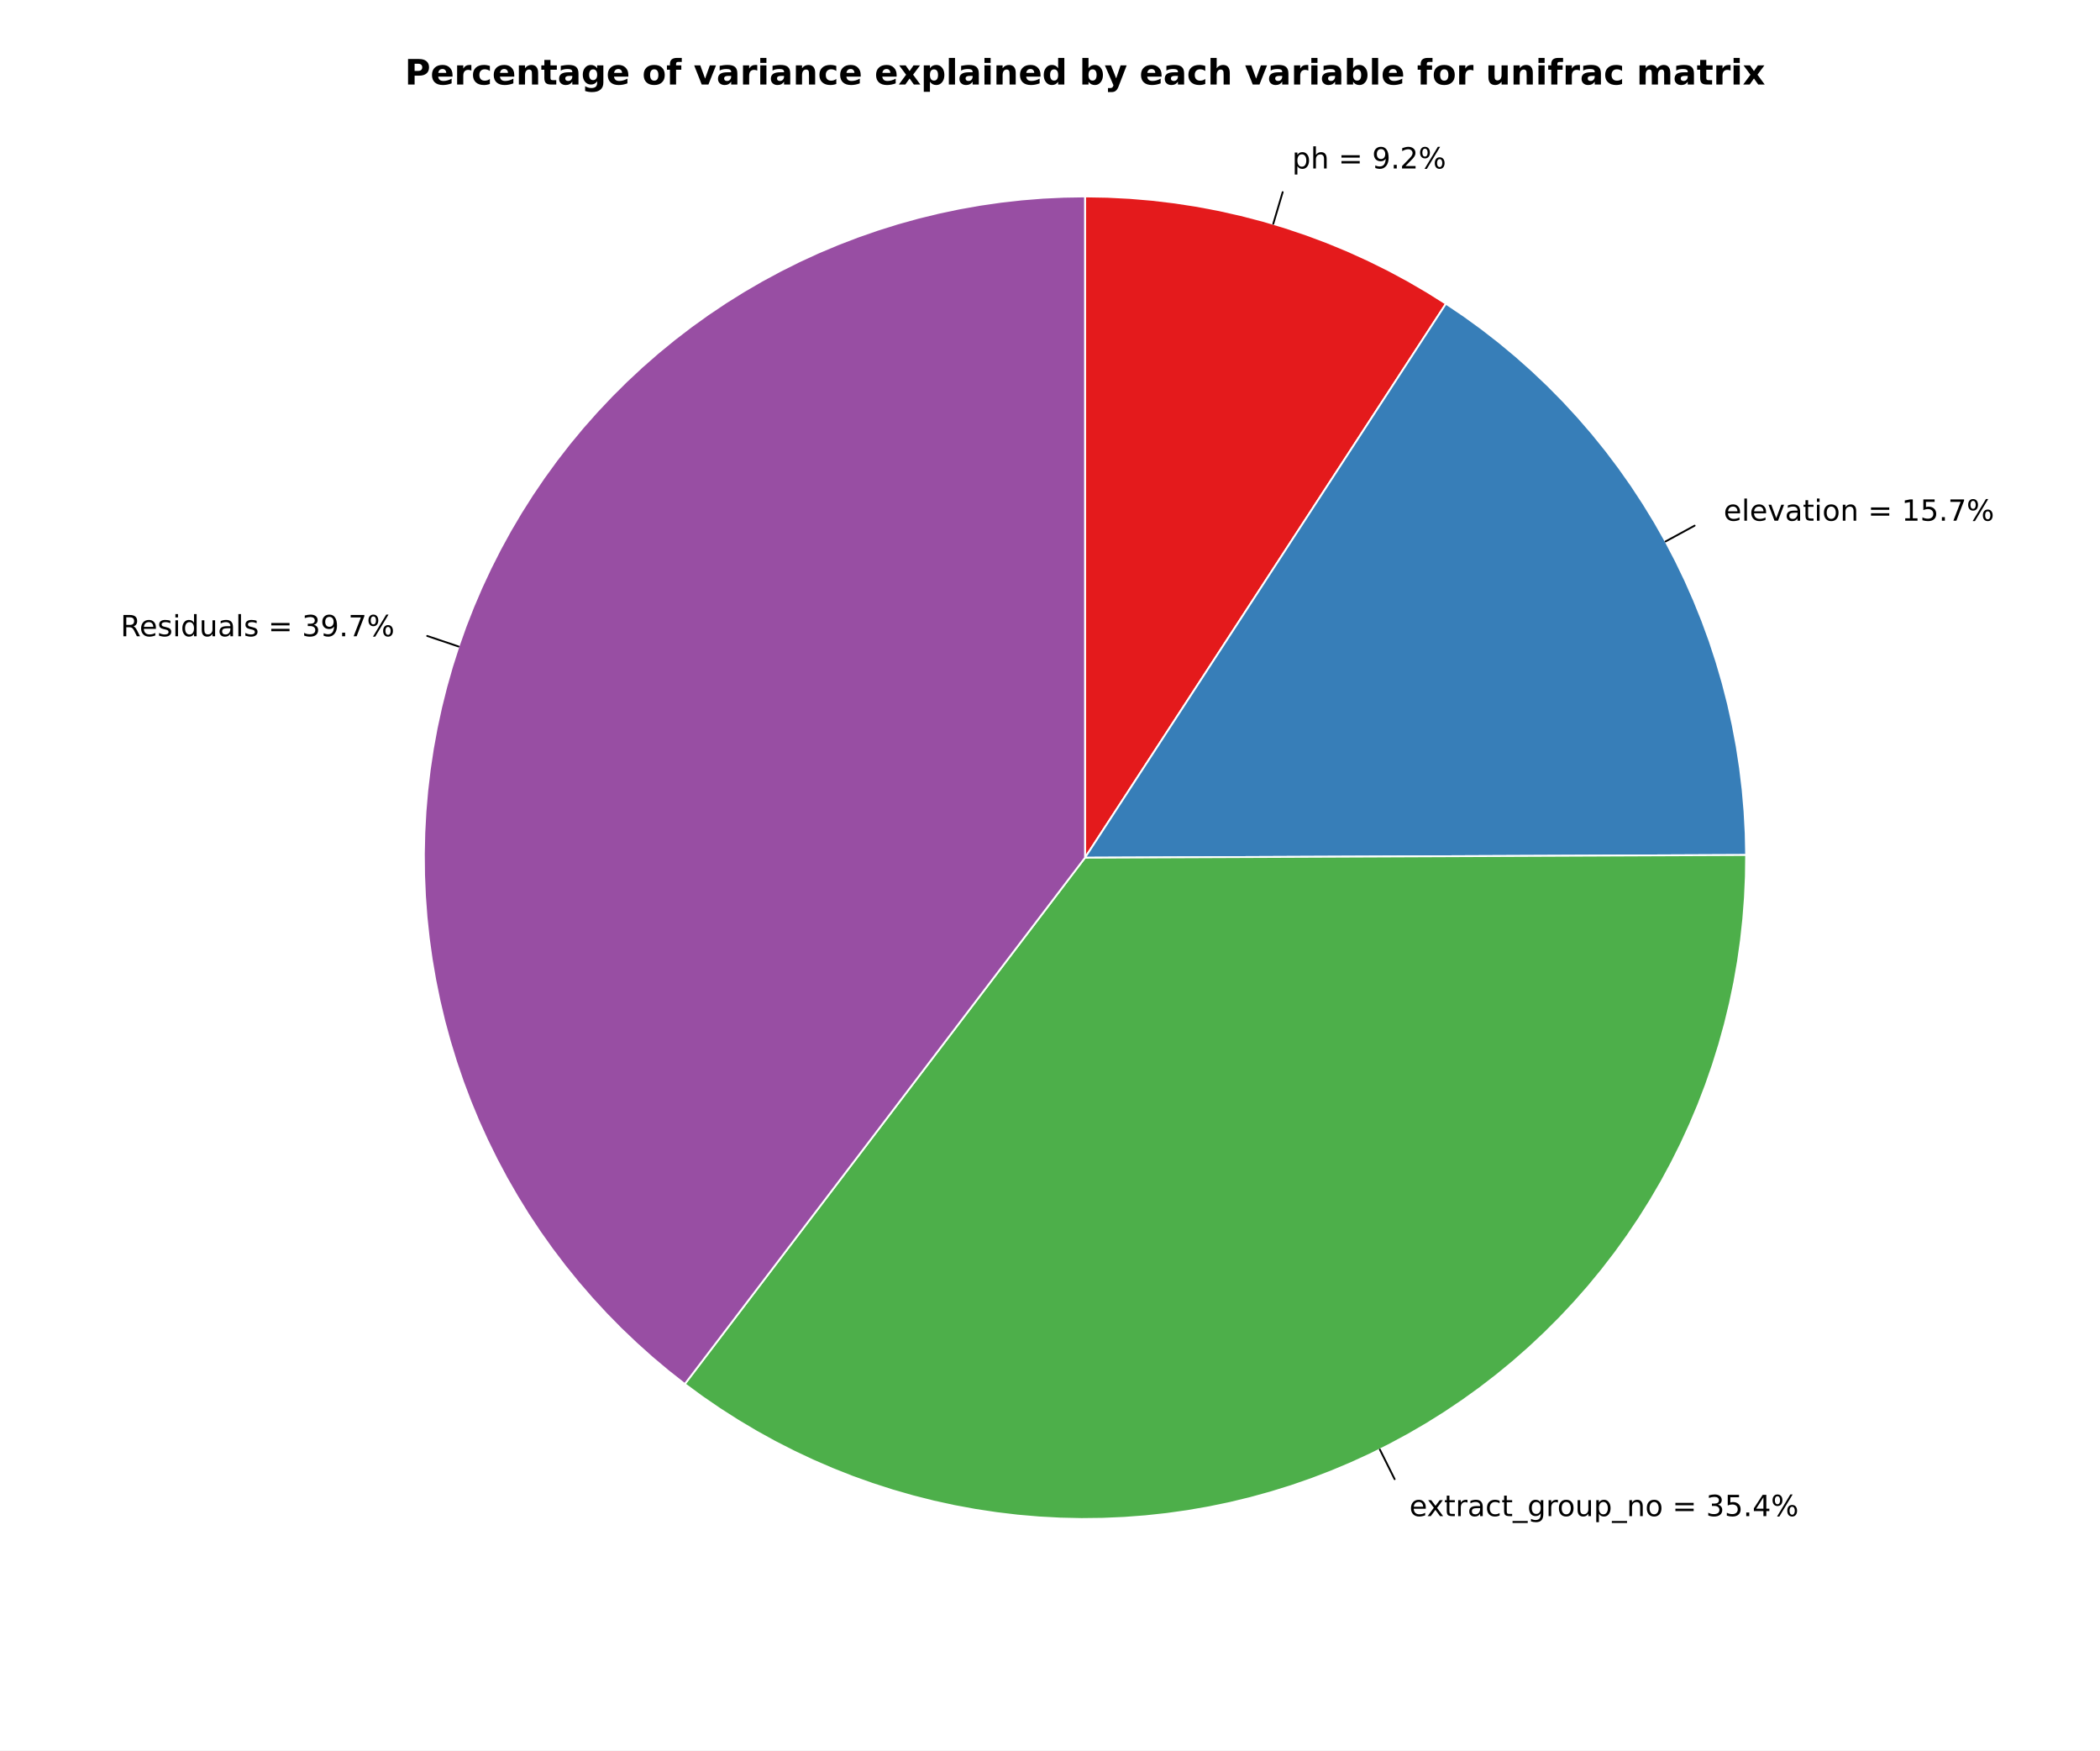
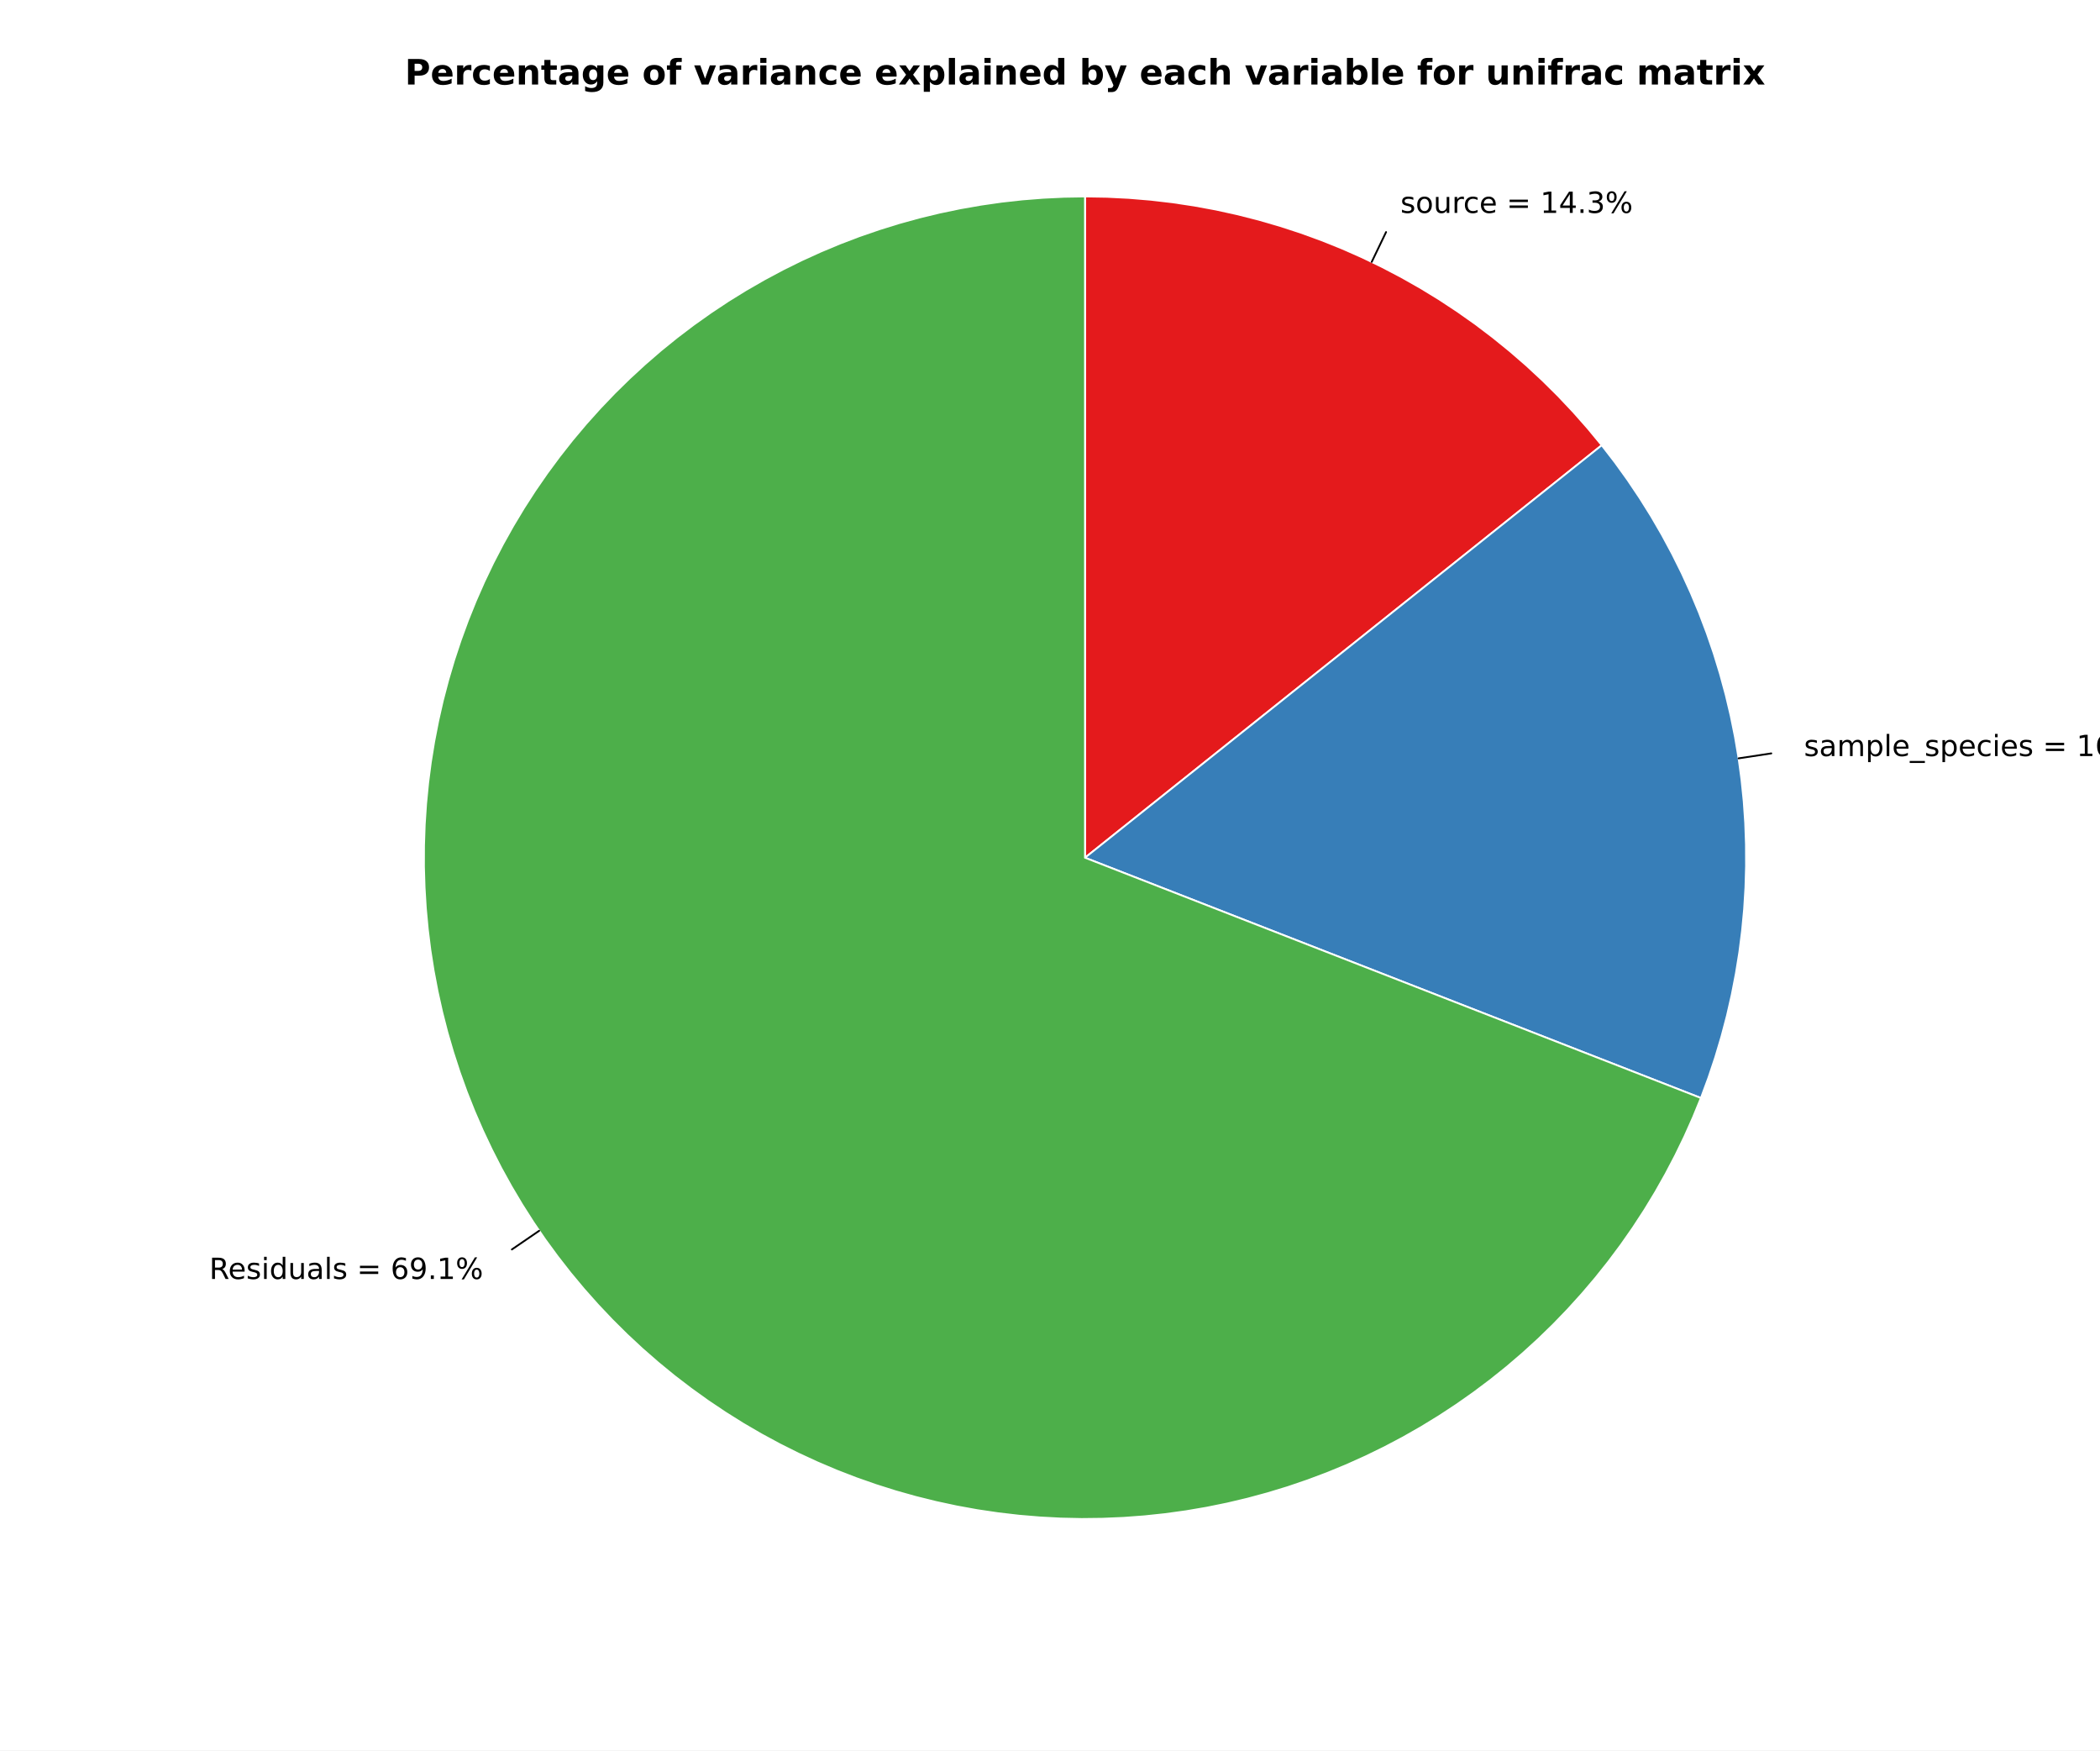
<svg xmlns="http://www.w3.org/2000/svg" viewBox="0 0 864.00 720.00">
  <defs>
    <style type="text/css">
    line, polyline, polygon, path, rect, circle {
      fill: none;
      stroke: #000000;
      stroke-linecap: round;
      stroke-linejoin: round;
      stroke-miterlimit: 10.00;
    }
  </style>
  </defs>
  <rect width="100%" height="100%" style="stroke: none; fill: #FFFFFF;" />
  <defs>
    <clipPath id="cpNTkuMDR8ODMzLjc2fDY0Ni41Nnw1OS4wNA==">
      <rect x="59.04" y="59.04" width="774.72" height="587.52" />
    </clipPath>
  </defs>
-   <polygon points="446.40,80.80 455.64,80.96 464.87,81.43 474.07,82.21 483.25,83.31 492.38,84.71 501.46,86.43 510.48,88.46 519.42,90.78 528.28,93.42 537.04,96.35 545.70,99.57 554.24,103.09 562.66,106.90 570.95,110.99 579.09,115.36 587.08,120.01 594.90,124.92 446.40,352.80 " style="stroke-width: 0.75; stroke: #FFFFFF; fill: #E41A1C;" clip-path="url(#cpNTkuMDR8ODMzLjc2fDY0Ni41Nnw1OS4wNA==)" />
-   <polyline points="523.86,92.06 527.73,79.03 " style="stroke-width: 0.75;" clip-path="url(#cpNTkuMDR8ODMzLjc2fDY0Ni41Nnw1OS4wNA==)" />
+   <polygon points="446.40,80.80 455.44,80.95 464.46,81.40 473.47,82.15 482.45,83.20 491.39,84.55 500.28,86.19 509.10,88.13 517.86,90.36 526.54,92.88 535.14,95.68 543.63,98.77 552.02,102.14 560.29,105.79 568.43,109.71 576.44,113.90 584.31,118.35 592.02,123.06 599.57,128.03 606.96,133.24 614.16,138.70 621.18,144.39 628.01,150.31 634.64,156.46 641.06,162.82 647.26,169.39 653.25,176.17 659.00,183.14 446.40,352.80 " style="stroke-width: 0.75; stroke: #FFFFFF; fill: #E41A1C;" clip-path="url(#cpNTkuMDR8ODMzLjc2fDY0Ni41Nnw1OS4wNA==)" />
+   <polyline points="564.37,107.72 570.27,95.46 " style="stroke-width: 0.75;" clip-path="url(#cpNTkuMDR8ODMzLjc2fDY0Ni41Nnw1OS4wNA==)" />
  <defs>
    <clipPath id="cpMC4wMHw4NjQuMDB8NzIwLjAwfDAuMDA=">
      <rect x="0.00" y="0.00" width="864.00" height="720.00" />
    </clipPath>
  </defs>
  <g clip-path="url(#cpMC4wMHw4NjQuMDB8NzIwLjAwfDAuMDA=)">
-     <text x="531.61" y="69.30" style="font-size: 12.00px; font-family: DejaVu Sans;" textLength="63.39px" lengthAdjust="spacingAndGlyphs">ph = 9.2%</text>
+     <text x="576.17" y="87.58" style="font-size: 12.00px; font-family: DejaVu Sans;" textLength="95.92px" lengthAdjust="spacingAndGlyphs">source = 14.3%</text>
  </g>
  <defs>
    <clipPath id="cpNTkuMDR8ODMzLjc2fDY0Ni41Nnw1OS4wNA==">
      <rect x="59.04" y="59.04" width="774.72" height="587.52" />
    </clipPath>
  </defs>
-   <polygon points="594.90,124.92 602.34,129.94 609.60,135.20 616.68,140.70 623.58,146.43 630.29,152.38 636.80,158.55 643.10,164.93 649.18,171.52 655.05,178.30 660.69,185.27 666.09,192.43 671.26,199.76 676.18,207.26 680.86,214.91 685.28,222.71 689.43,230.66 693.33,238.74 696.95,246.94 700.31,255.26 703.39,263.68 706.18,272.20 708.70,280.81 710.93,289.49 712.87,298.25 714.53,307.06 715.89,315.93 716.96,324.83 717.73,333.76 718.21,342.72 718.40,351.69 446.40,352.80 " style="stroke-width: 0.75; stroke: #FFFFFF; fill: #377EB8;" clip-path="url(#cpNTkuMDR8ODMzLjc2fDY0Ni41Nnw1OS4wNA==)" />
-   <polyline points="685.28,222.71 697.22,216.21 " style="stroke-width: 0.75;" clip-path="url(#cpNTkuMDR8ODMzLjc2fDY0Ni41Nnw1OS4wNA==)" />
+   <polygon points="659.00,183.14 664.43,190.17 669.62,197.38 674.58,204.76 679.30,212.29 683.76,219.97 687.97,227.79 691.93,235.75 695.62,243.83 699.05,252.03 702.20,260.34 705.09,268.74 707.69,277.24 710.02,285.81 712.07,294.46 713.83,303.17 715.31,311.93 716.50,320.74 717.41,329.58 718.02,338.44 718.34,347.32 718.38,356.21 718.12,365.09 717.58,373.96 716.74,382.80 715.62,391.62 714.20,400.39 712.51,409.11 710.53,417.78 708.26,426.37 705.72,434.88 702.90,443.31 699.81,451.64 446.40,352.80 " style="stroke-width: 0.75; stroke: #FFFFFF; fill: #377EB8;" clip-path="url(#cpNTkuMDR8ODMzLjc2fDY0Ni41Nnw1OS4wNA==)" />
+   <polyline points="715.31,311.93 728.76,309.89 " style="stroke-width: 0.75;" clip-path="url(#cpNTkuMDR8ODMzLjc2fDY0Ni41Nnw1OS4wNA==)" />
  <defs>
    <clipPath id="cpMC4wMHw4NjQuMDB8NzIwLjAwfDAuMDA=">
      <rect x="0.00" y="0.00" width="864.00" height="720.00" />
    </clipPath>
  </defs>
  <g clip-path="url(#cpMC4wMHw4NjQuMDB8NzIwLjAwfDAuMDA=)">
-     <text x="709.16" y="214.18" style="font-size: 12.00px; font-family: DejaVu Sans;" textLength="111.35px" lengthAdjust="spacingAndGlyphs">elevation = 15.7%</text>
+     <text x="742.20" y="310.99" style="font-size: 12.00px; font-family: DejaVu Sans;" textLength="150.25px" lengthAdjust="spacingAndGlyphs">sample_species = 16.6%</text>
  </g>
  <defs>
    <clipPath id="cpNTkuMDR8ODMzLjc2fDY0Ni41Nnw1OS4wNA==">
      <rect x="59.04" y="59.04" width="774.72" height="587.52" />
    </clipPath>
  </defs>
-   <polygon points="718.40,351.69 718.29,360.46 717.90,369.22 717.23,377.96 716.28,386.68 715.05,395.37 713.54,404.01 711.75,412.59 709.68,421.12 707.34,429.57 704.73,437.94 701.85,446.23 698.71,454.42 695.30,462.50 691.63,470.47 687.71,478.31 683.54,486.03 679.12,493.60 674.46,501.03 669.56,508.31 664.43,515.42 659.07,522.37 653.50,529.14 647.70,535.72 641.70,542.12 635.49,548.32 629.09,554.31 622.50,560.10 615.72,565.67 608.77,571.02 601.65,576.14 594.37,581.03 586.94,585.68 579.35,590.09 571.63,594.25 563.78,598.17 555.81,601.82 547.73,605.22 539.53,608.36 531.25,611.23 522.87,613.83 514.41,616.16 505.89,618.22 497.30,620.00 488.66,621.50 479.97,622.72 471.25,623.66 462.51,624.32 453.74,624.70 444.97,624.80 436.20,624.61 427.44,624.14 418.71,623.39 410.00,622.35 401.32,621.04 392.70,619.45 384.13,617.58 375.62,615.43 367.19,613.01 358.85,610.32 350.59,607.37 342.43,604.14 334.38,600.66 326.45,596.92 318.64,592.93 310.96,588.68 303.43,584.19 296.04,579.46 288.81,574.50 281.74,569.30 446.40,352.80 " style="stroke-width: 0.75; stroke: #FFFFFF; fill: #4DAF4A;" clip-path="url(#cpNTkuMDR8ODMzLjc2fDY0Ni41Nnw1OS4wNA==)" />
-   <polyline points="567.72,596.24 573.79,608.41 " style="stroke-width: 0.75;" clip-path="url(#cpNTkuMDR8ODMzLjc2fDY0Ni41Nnw1OS4wNA==)" />
+   <polygon points="699.81,451.64 696.55,459.62 693.04,467.49 689.28,475.24 685.28,482.87 681.04,490.38 676.57,497.74 671.86,504.96 666.93,512.02 661.77,518.93 656.40,525.67 650.82,532.23 645.03,538.62 639.05,544.82 632.87,550.82 626.50,556.63 619.95,562.24 613.23,567.63 606.34,572.80 599.29,577.76 592.09,582.49 584.74,586.99 577.25,591.26 569.64,595.28 561.89,599.06 554.03,602.60 546.07,605.88 538.00,608.91 529.84,611.69 521.60,614.20 513.28,616.45 504.89,618.44 496.45,620.16 487.96,621.61 479.42,622.79 470.85,623.70 462.26,624.34 453.65,624.70 445.03,624.80 436.42,624.62 427.81,624.16 419.22,623.44 410.66,622.44 402.14,621.18 393.66,619.64 385.24,617.83 376.87,615.76 368.58,613.43 360.36,610.83 352.23,607.98 344.19,604.87 336.26,601.50 328.44,597.89 320.73,594.03 313.15,589.93 305.71,585.59 298.41,581.01 291.25,576.21 284.25,571.18 277.41,565.94 270.75,560.48 264.26,554.81 257.95,548.94 251.83,542.87 245.91,536.61 240.19,530.17 234.67,523.55 229.37,516.75 224.28,509.80 219.42,502.68 214.79,495.42 210.39,488.01 206.22,480.47 202.30,472.79 198.62,465.00 195.19,457.10 192.01,449.09 189.09,440.98 186.43,432.78 184.02,424.51 181.88,416.16 180.01,407.75 178.40,399.28 177.06,390.77 176.00,382.22 175.20,373.64 174.68,365.04 174.42,356.42 174.45,347.81 174.74,339.20 175.31,330.60 176.15,322.02 177.26,313.47 178.64,304.97 180.29,296.51 182.20,288.11 184.39,279.77 186.83,271.51 189.54,263.33 192.50,255.24 195.72,247.24 199.19,239.35 202.90,231.58 206.87,223.93 211.07,216.41 215.51,209.02 220.18,201.78 225.08,194.69 230.20,187.76 235.53,180.99 241.08,174.40 246.84,167.98 252.79,161.75 258.94,155.72 265.28,149.88 271.79,144.24 278.49,138.81 285.35,133.60 292.38,128.61 299.56,123.84 306.88,119.31 314.35,115.01 321.95,110.94 329.67,107.12 337.51,103.55 345.46,100.22 353.51,97.15 361.66,94.34 369.89,91.78 378.19,89.49 386.57,87.46 395.01,85.70 403.49,84.21 412.02,82.98 420.59,82.03 429.18,81.35 437.78,80.94 446.40,80.80 446.40,352.80 " style="stroke-width: 0.75; stroke: #FFFFFF; fill: #4DAF4A;" clip-path="url(#cpNTkuMDR8ODMzLjc2fDY0Ni41Nnw1OS4wNA==)" />
+   <polyline points="221.82,506.26 210.60,513.93 " style="stroke-width: 0.75;" clip-path="url(#cpNTkuMDR8ODMzLjc2fDY0Ni41Nnw1OS4wNA==)" />
  <defs>
    <clipPath id="cpMC4wMHw4NjQuMDB8NzIwLjAwfDAuMDA=">
      <rect x="0.00" y="0.00" width="864.00" height="720.00" />
    </clipPath>
  </defs>
  <g clip-path="url(#cpMC4wMHw4NjQuMDB8NzIwLjAwfDAuMDA=)">
-     <text x="579.86" y="623.62" style="font-size: 12.00px; font-family: DejaVu Sans;" textLength="160.65px" lengthAdjust="spacingAndGlyphs">extract_group_no = 35.4%</text>
-   </g>
-   <defs>
-     <clipPath id="cpNTkuMDR8ODMzLjc2fDY0Ni41Nnw1OS4wNA==">
-       <rect x="59.04" y="59.04" width="774.72" height="587.52" />
-     </clipPath>
-   </defs>
-   <polygon points="281.74,569.30 274.91,563.93 268.26,558.35 261.79,552.55 255.50,546.56 249.41,540.36 243.52,533.97 237.84,527.40 232.37,520.65 227.12,513.73 222.09,506.65 217.29,499.41 212.73,492.01 208.40,484.48 204.32,476.81 200.48,469.02 196.89,461.11 193.56,453.08 190.49,444.96 187.68,436.74 185.13,428.43 182.84,420.05 180.83,411.60 179.09,403.09 177.62,394.53 176.42,385.92 175.50,377.28 174.86,368.62 174.49,359.94 174.40,351.25 174.59,342.57 175.06,333.89 175.80,325.23 176.82,316.61 178.11,308.02 179.68,299.47 181.52,290.98 183.63,282.55 186.00,274.20 188.65,265.92 191.55,257.73 194.72,249.64 198.14,241.66 201.82,233.79 205.74,226.04 209.91,218.42 214.33,210.93 218.98,203.59 223.86,196.41 228.97,189.38 234.29,182.52 239.84,175.83 245.60,169.33 251.56,163.01 257.72,156.88 264.07,150.96 270.61,145.24 277.33,139.73 284.22,134.44 291.28,129.37 298.49,124.53 305.86,119.92 313.37,115.55 321.01,111.43 328.78,107.54 336.67,103.91 344.68,100.54 352.79,97.42 360.99,94.56 369.28,91.96 377.65,89.63 386.09,87.57 394.59,85.78 403.14,84.26 411.74,83.02 420.38,82.05 429.04,81.35 437.71,80.94 446.40,80.80 446.40,352.80 " style="stroke-width: 0.75; stroke: #FFFFFF; fill: #984EA3;" clip-path="url(#cpNTkuMDR8ODMzLjc2fDY0Ni41Nnw1OS4wNA==)" />
-   <polyline points="188.65,265.92 175.76,261.58 " style="stroke-width: 0.75;" clip-path="url(#cpNTkuMDR8ODMzLjc2fDY0Ni41Nnw1OS4wNA==)" />
-   <defs>
-     <clipPath id="cpMC4wMHw4NjQuMDB8NzIwLjAwfDAuMDA=">
-       <rect x="0.00" y="0.00" width="864.00" height="720.00" />
-     </clipPath>
-   </defs>
-   <g clip-path="url(#cpMC4wMHw4NjQuMDB8NzIwLjAwfDAuMDA=)">
-     <text x="49.60" y="261.71" style="font-size: 12.00px; font-family: DejaVu Sans;" textLength="113.27px" lengthAdjust="spacingAndGlyphs">Residuals = 39.7%</text>
+     <text x="86.09" y="526.08" style="font-size: 12.00px; font-family: DejaVu Sans;" textLength="113.27px" lengthAdjust="spacingAndGlyphs">Residuals = 69.1%</text>
  </g>
  <g clip-path="url(#cpMC4wMHw4NjQuMDB8NzIwLjAwfDAuMDA=)">
    <text x="166.55" y="34.77" style="font-size: 14.40px; font-weight: bold; font-family: DejaVu Sans;" textLength="559.70px" lengthAdjust="spacingAndGlyphs">Percentage of variance explained by each variable for unifrac matrix</text>
  </g>
</svg>
